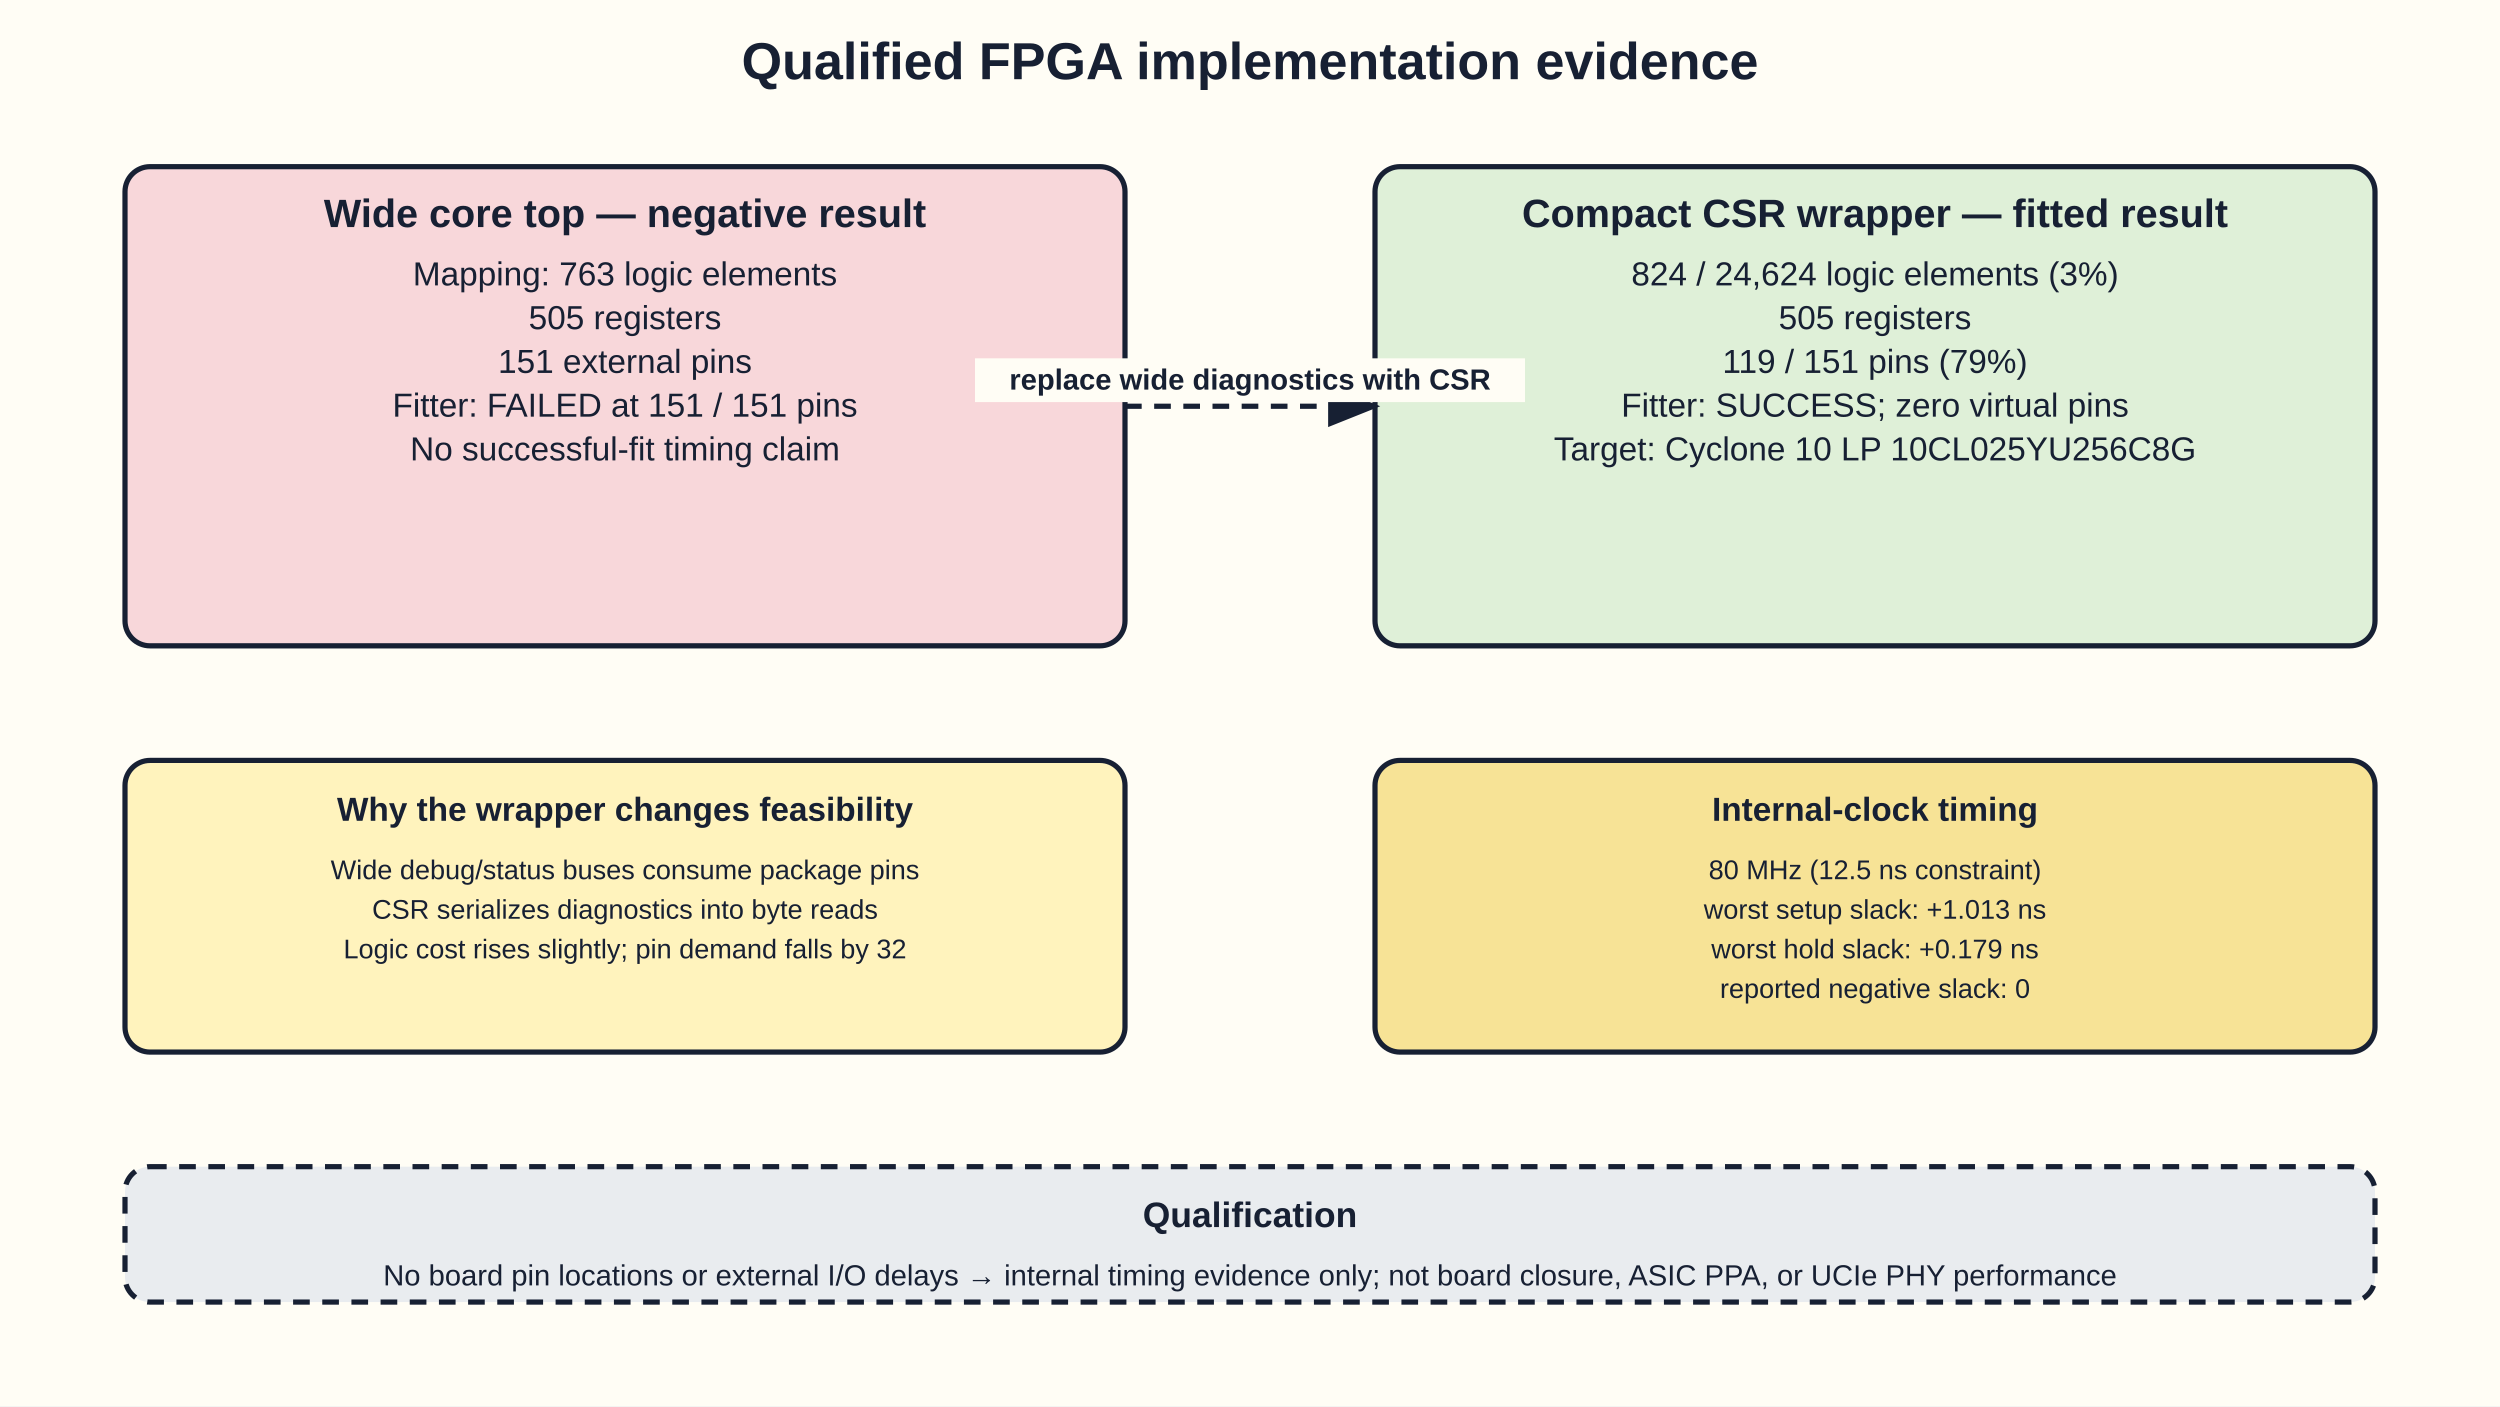
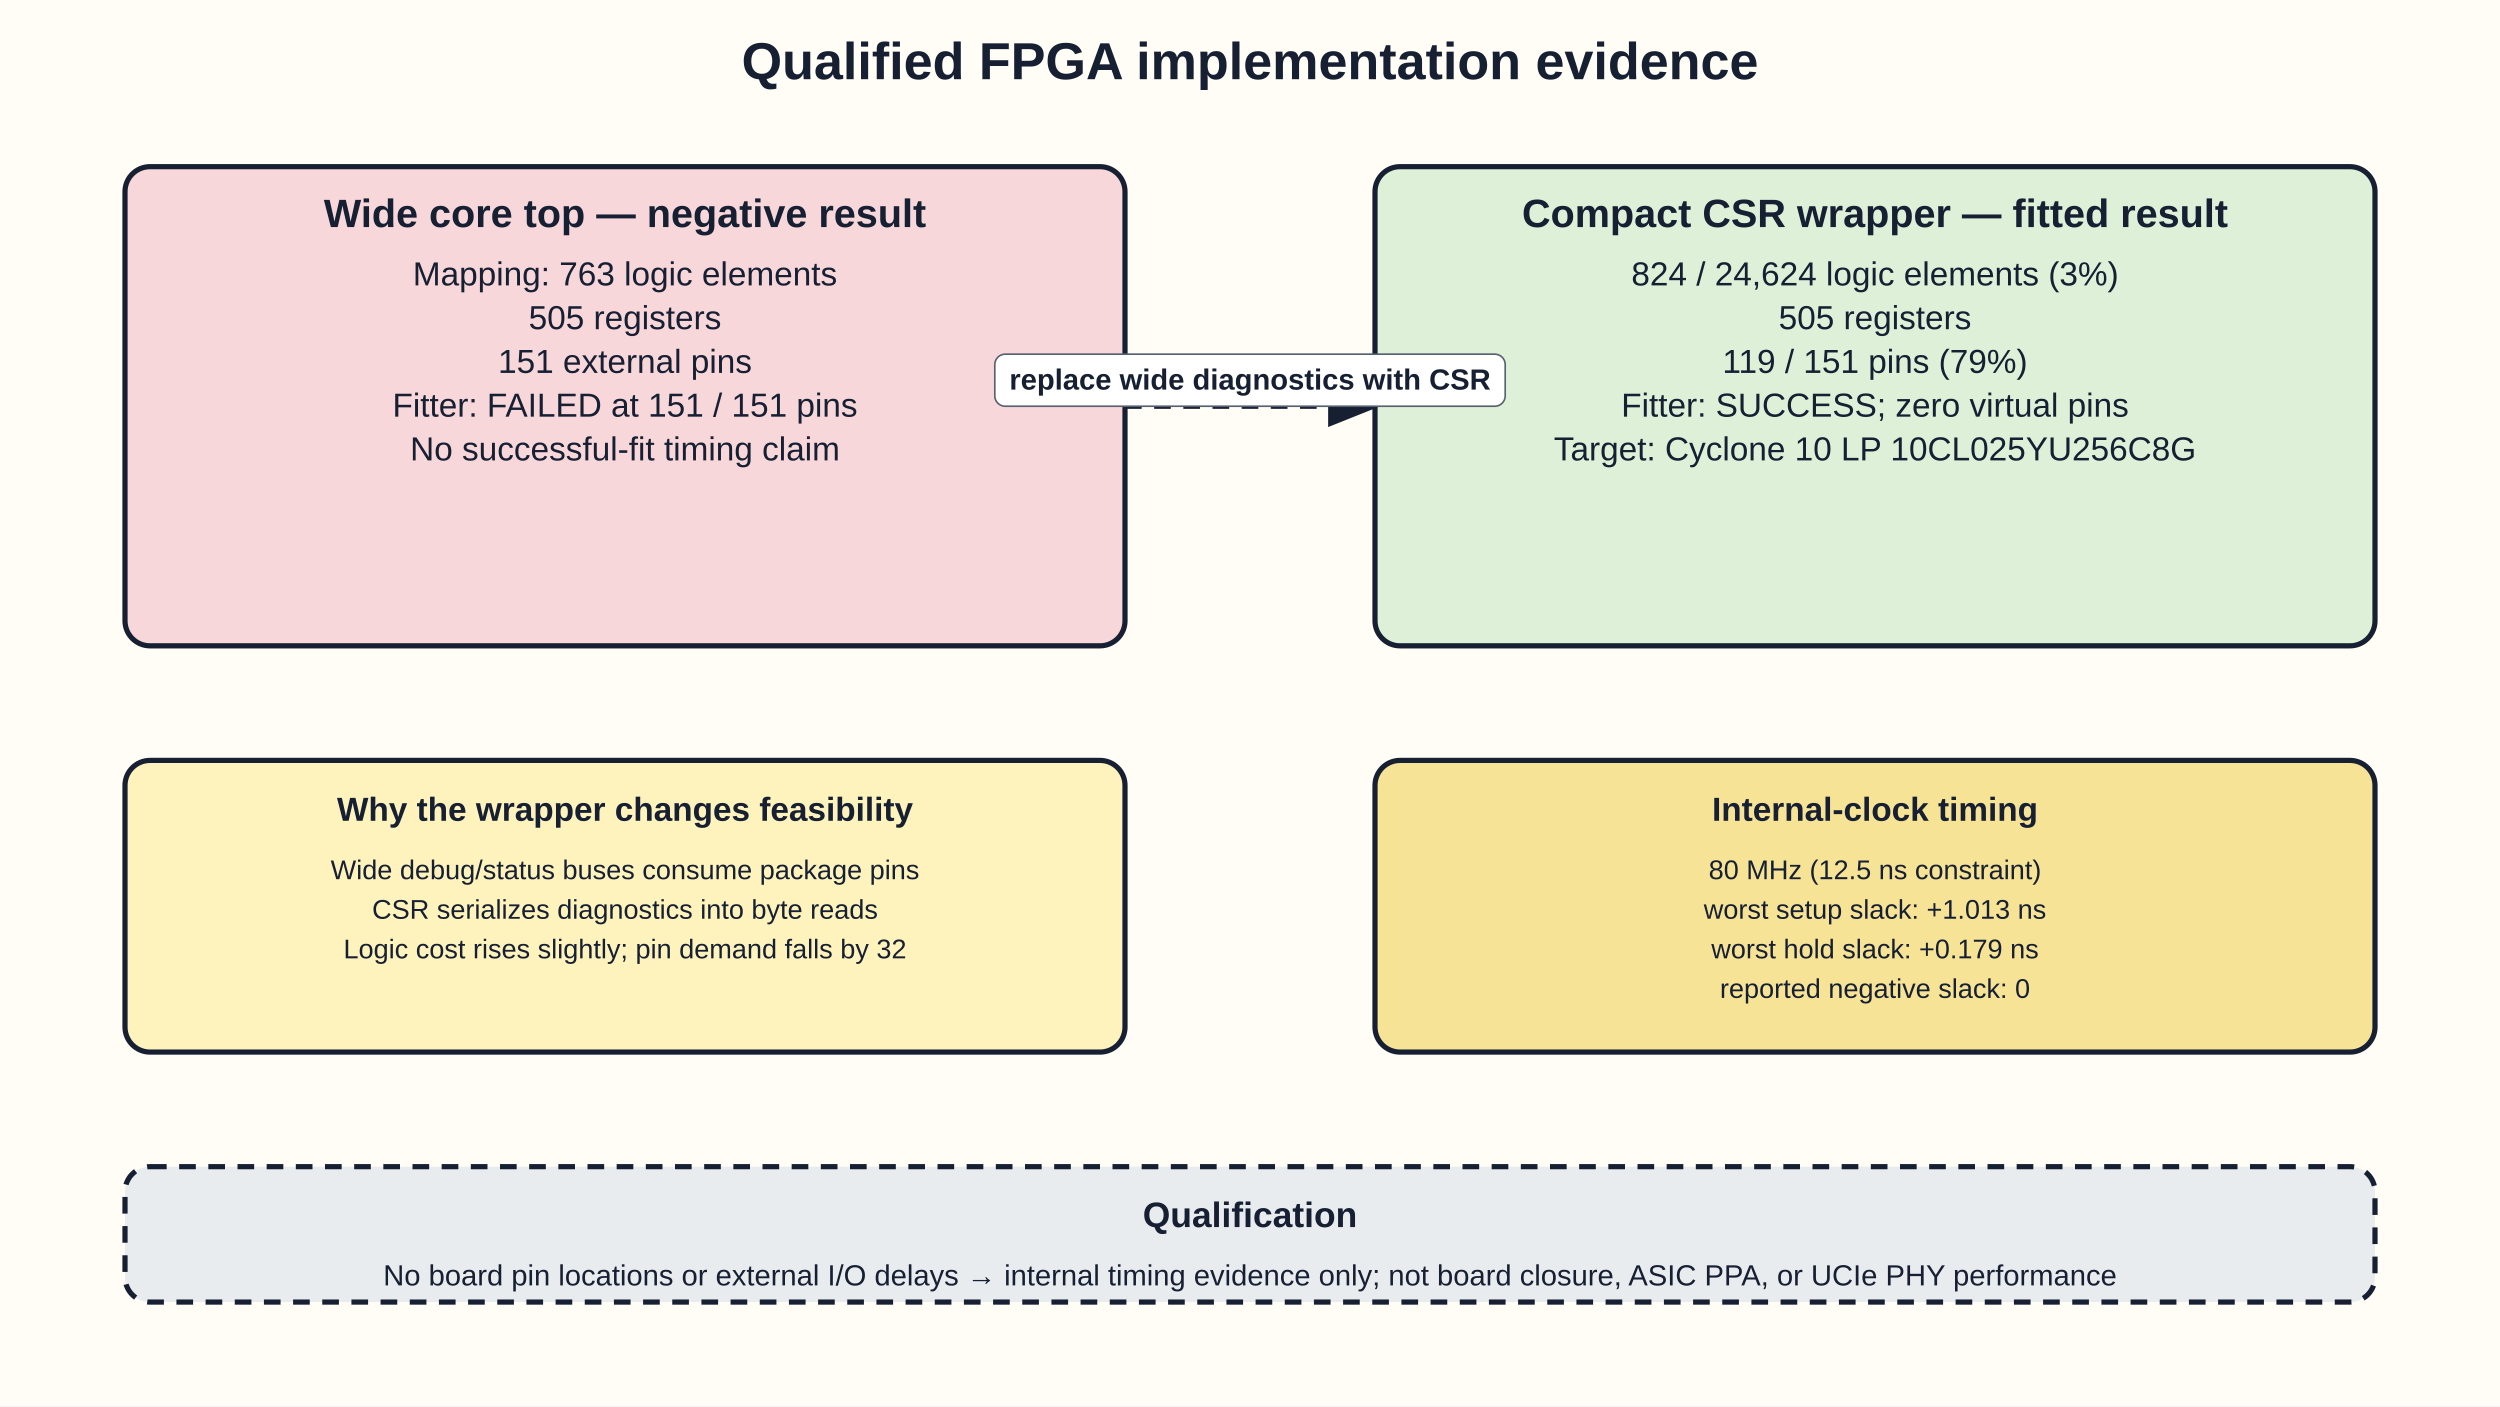
<svg xmlns="http://www.w3.org/2000/svg" width="1200" height="675" viewBox="0 0 1200 675">
  <defs>
    <marker id="arrow" markerWidth="10" markerHeight="8" refX="9" refY="4" orient="auto" markerUnits="strokeWidth">
      <path d="M0,0 L10,4 L0,8 Z" fill="#172033" />
    </marker>
  </defs>
  <rect width="1200" height="675" fill="#FFFDF5" />
  <text x="600.0" y="38" text-anchor="middle" font-family="Arial, Helvetica, sans-serif" font-size="25" font-weight="bold" fill="#172033">Qualified FPGA implementation evidence</text>
  <rect x="60" y="80" width="480" height="230" rx="12" fill="#F8D7DA" stroke="#172033" stroke-width="2.5" />
  <text x="300.0" y="109" text-anchor="middle" font-family="Arial, Helvetica, sans-serif" font-size="19" font-weight="bold" fill="#172033">Wide core top — negative result</text>
  <text x="300.0" y="137" text-anchor="middle" font-family="Arial, Helvetica, sans-serif" font-size="16" font-weight="normal" fill="#172033">Mapping: 763 logic elements</text>
  <text x="300.0" y="158" text-anchor="middle" font-family="Arial, Helvetica, sans-serif" font-size="16" font-weight="normal" fill="#172033">505 registers</text>
  <text x="300.0" y="179" text-anchor="middle" font-family="Arial, Helvetica, sans-serif" font-size="16" font-weight="normal" fill="#172033">151 external pins</text>
  <text x="300.0" y="200" text-anchor="middle" font-family="Arial, Helvetica, sans-serif" font-size="16" font-weight="normal" fill="#172033">Fitter: FAILED at 151 / 151 pins</text>
  <text x="300.0" y="221" text-anchor="middle" font-family="Arial, Helvetica, sans-serif" font-size="16" font-weight="normal" fill="#172033">No successful-fit timing claim</text>
  <rect x="660" y="80" width="480" height="230" rx="12" fill="#DFF0D8" stroke="#172033" stroke-width="2.5" />
  <text x="900.0" y="109" text-anchor="middle" font-family="Arial, Helvetica, sans-serif" font-size="19" font-weight="bold" fill="#172033">Compact CSR wrapper — fitted result</text>
  <text x="900.0" y="137" text-anchor="middle" font-family="Arial, Helvetica, sans-serif" font-size="16" font-weight="normal" fill="#172033">824 / 24,624 logic elements (3%)</text>
  <text x="900.0" y="158" text-anchor="middle" font-family="Arial, Helvetica, sans-serif" font-size="16" font-weight="normal" fill="#172033">505 registers</text>
  <text x="900.0" y="179" text-anchor="middle" font-family="Arial, Helvetica, sans-serif" font-size="16" font-weight="normal" fill="#172033">119 / 151 pins (79%)</text>
  <text x="900.0" y="200" text-anchor="middle" font-family="Arial, Helvetica, sans-serif" font-size="16" font-weight="normal" fill="#172033">Fitter: SUCCESS; zero virtual pins</text>
  <text x="900.0" y="221" text-anchor="middle" font-family="Arial, Helvetica, sans-serif" font-size="16" font-weight="normal" fill="#172033">Target: Cyclone 10 LP 10CL025YU256C8G</text>
  <rect x="660" y="365" width="480" height="140" rx="12" fill="#F7E396" stroke="#172033" stroke-width="2.5" />
  <text x="900.0" y="394" text-anchor="middle" font-family="Arial, Helvetica, sans-serif" font-size="16" font-weight="bold" fill="#172033">Internal-clock timing</text>
  <text x="900.0" y="422" text-anchor="middle" font-family="Arial, Helvetica, sans-serif" font-size="13" font-weight="normal" fill="#172033">80 MHz (12.5 ns constraint)</text>
  <text x="900.0" y="441" text-anchor="middle" font-family="Arial, Helvetica, sans-serif" font-size="13" font-weight="normal" fill="#172033">worst setup slack: +1.013 ns</text>
  <text x="900.0" y="460" text-anchor="middle" font-family="Arial, Helvetica, sans-serif" font-size="13" font-weight="normal" fill="#172033">worst hold slack: +0.179 ns</text>
  <text x="900.0" y="479" text-anchor="middle" font-family="Arial, Helvetica, sans-serif" font-size="13" font-weight="normal" fill="#172033">reported negative slack: 0</text>
  <rect x="60" y="365" width="480" height="140" rx="12" fill="#FFF3BD" stroke="#172033" stroke-width="2.5" />
  <text x="300.0" y="394" text-anchor="middle" font-family="Arial, Helvetica, sans-serif" font-size="16" font-weight="bold" fill="#172033">Why the wrapper changes feasibility</text>
  <text x="300.0" y="422" text-anchor="middle" font-family="Arial, Helvetica, sans-serif" font-size="13" font-weight="normal" fill="#172033">Wide debug/status buses consume package pins</text>
  <text x="300.0" y="441" text-anchor="middle" font-family="Arial, Helvetica, sans-serif" font-size="13" font-weight="normal" fill="#172033">CSR serializes diagnostics into byte reads</text>
  <text x="300.0" y="460" text-anchor="middle" font-family="Arial, Helvetica, sans-serif" font-size="13" font-weight="normal" fill="#172033">Logic cost rises slightly; pin demand falls by 32</text>
  <rect x="60" y="560" width="1080" height="65" rx="12" fill="#E9ECEF" stroke="#172033" stroke-width="2.5" stroke-dasharray="8 6" />
  <text x="600.0" y="589" text-anchor="middle" font-family="Arial, Helvetica, sans-serif" font-size="17" font-weight="bold" fill="#172033">Qualification</text>
  <text x="600.0" y="617" text-anchor="middle" font-family="Arial, Helvetica, sans-serif" font-size="14" font-weight="normal" fill="#172033">No board pin locations or external I/O delays → internal timing evidence only; not board closure, ASIC PPA, or UCIe PHY performance</text>
  <path d="M 540 195 L 660 195" fill="none" stroke="#172033" stroke-width="2.5" marker-end="url(#arrow)" stroke-dasharray="8 6" />
-   <rect x="468.0" y="172.0" width="264" height="21" fill="#FFFDF5" />
+   <rect x="477.5" y="170.0" width="245" height="25" rx="5" fill="#ffffff" stroke="#56616F" stroke-width="0.8" />
  <text x="600.0" y="187.0" text-anchor="middle" font-family="Arial, Helvetica, sans-serif" font-size="14" font-weight="bold" fill="#172033">replace wide diagnostics with CSR</text>
</svg>
